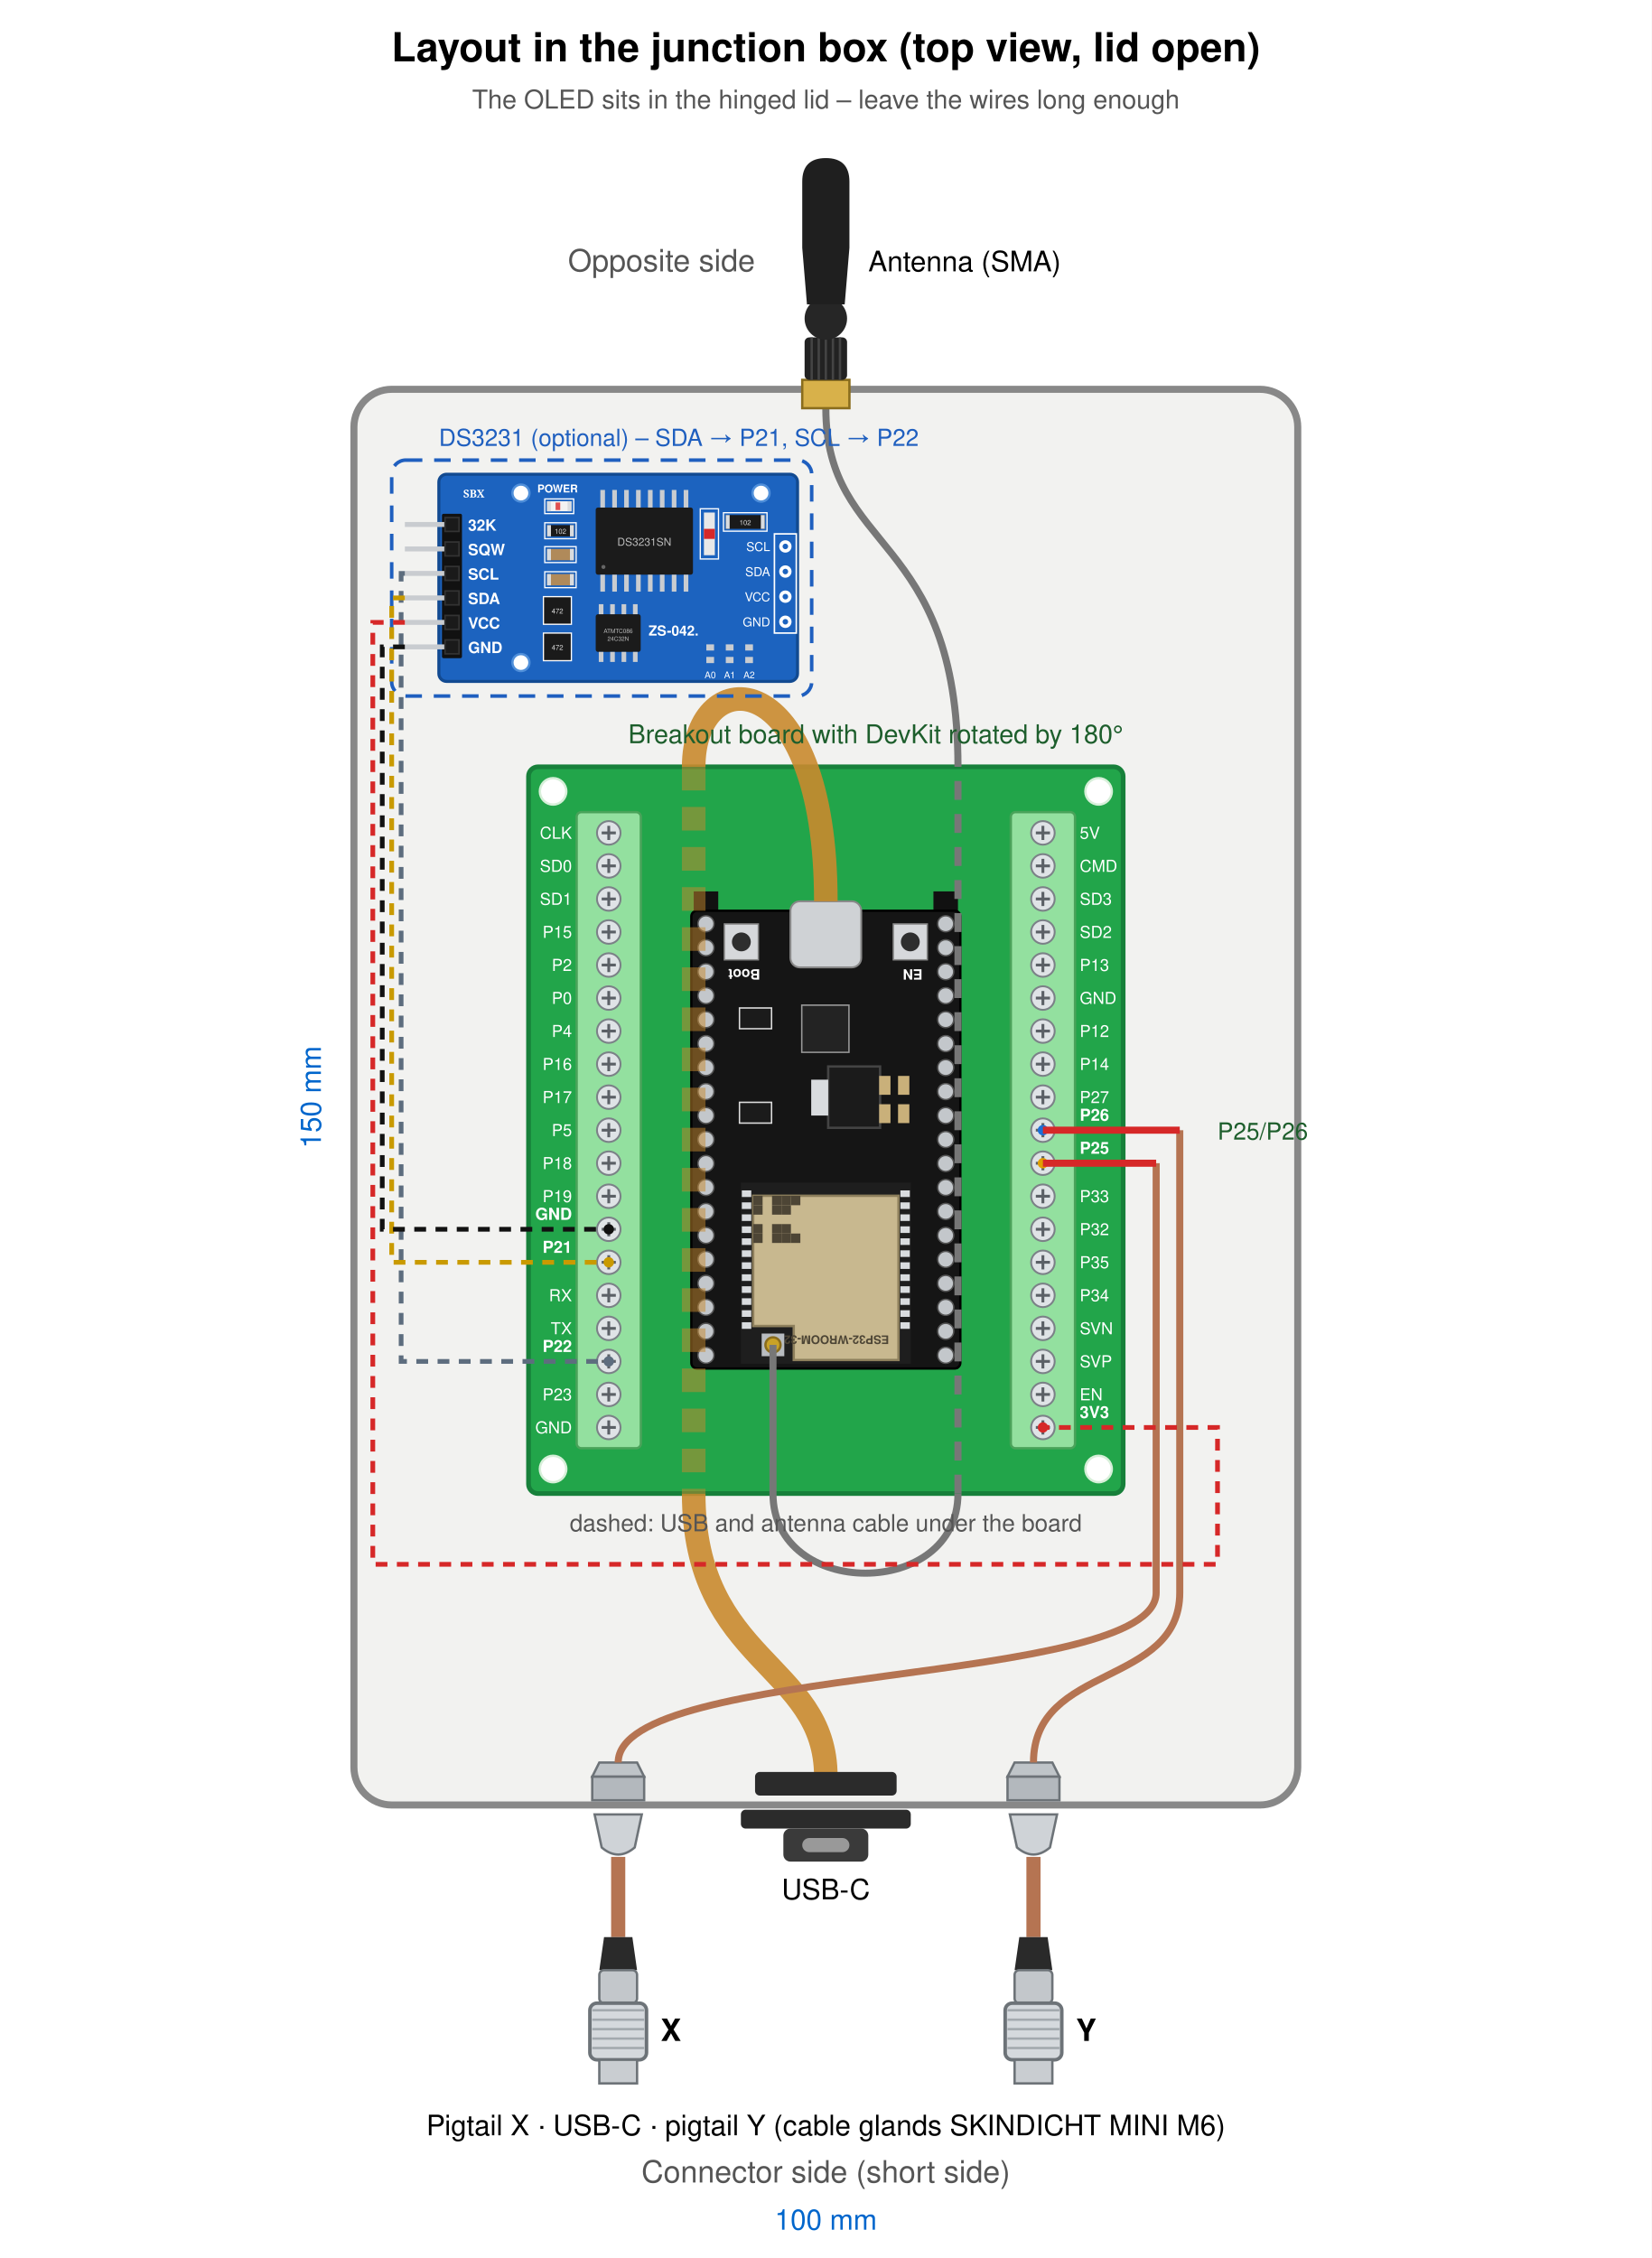
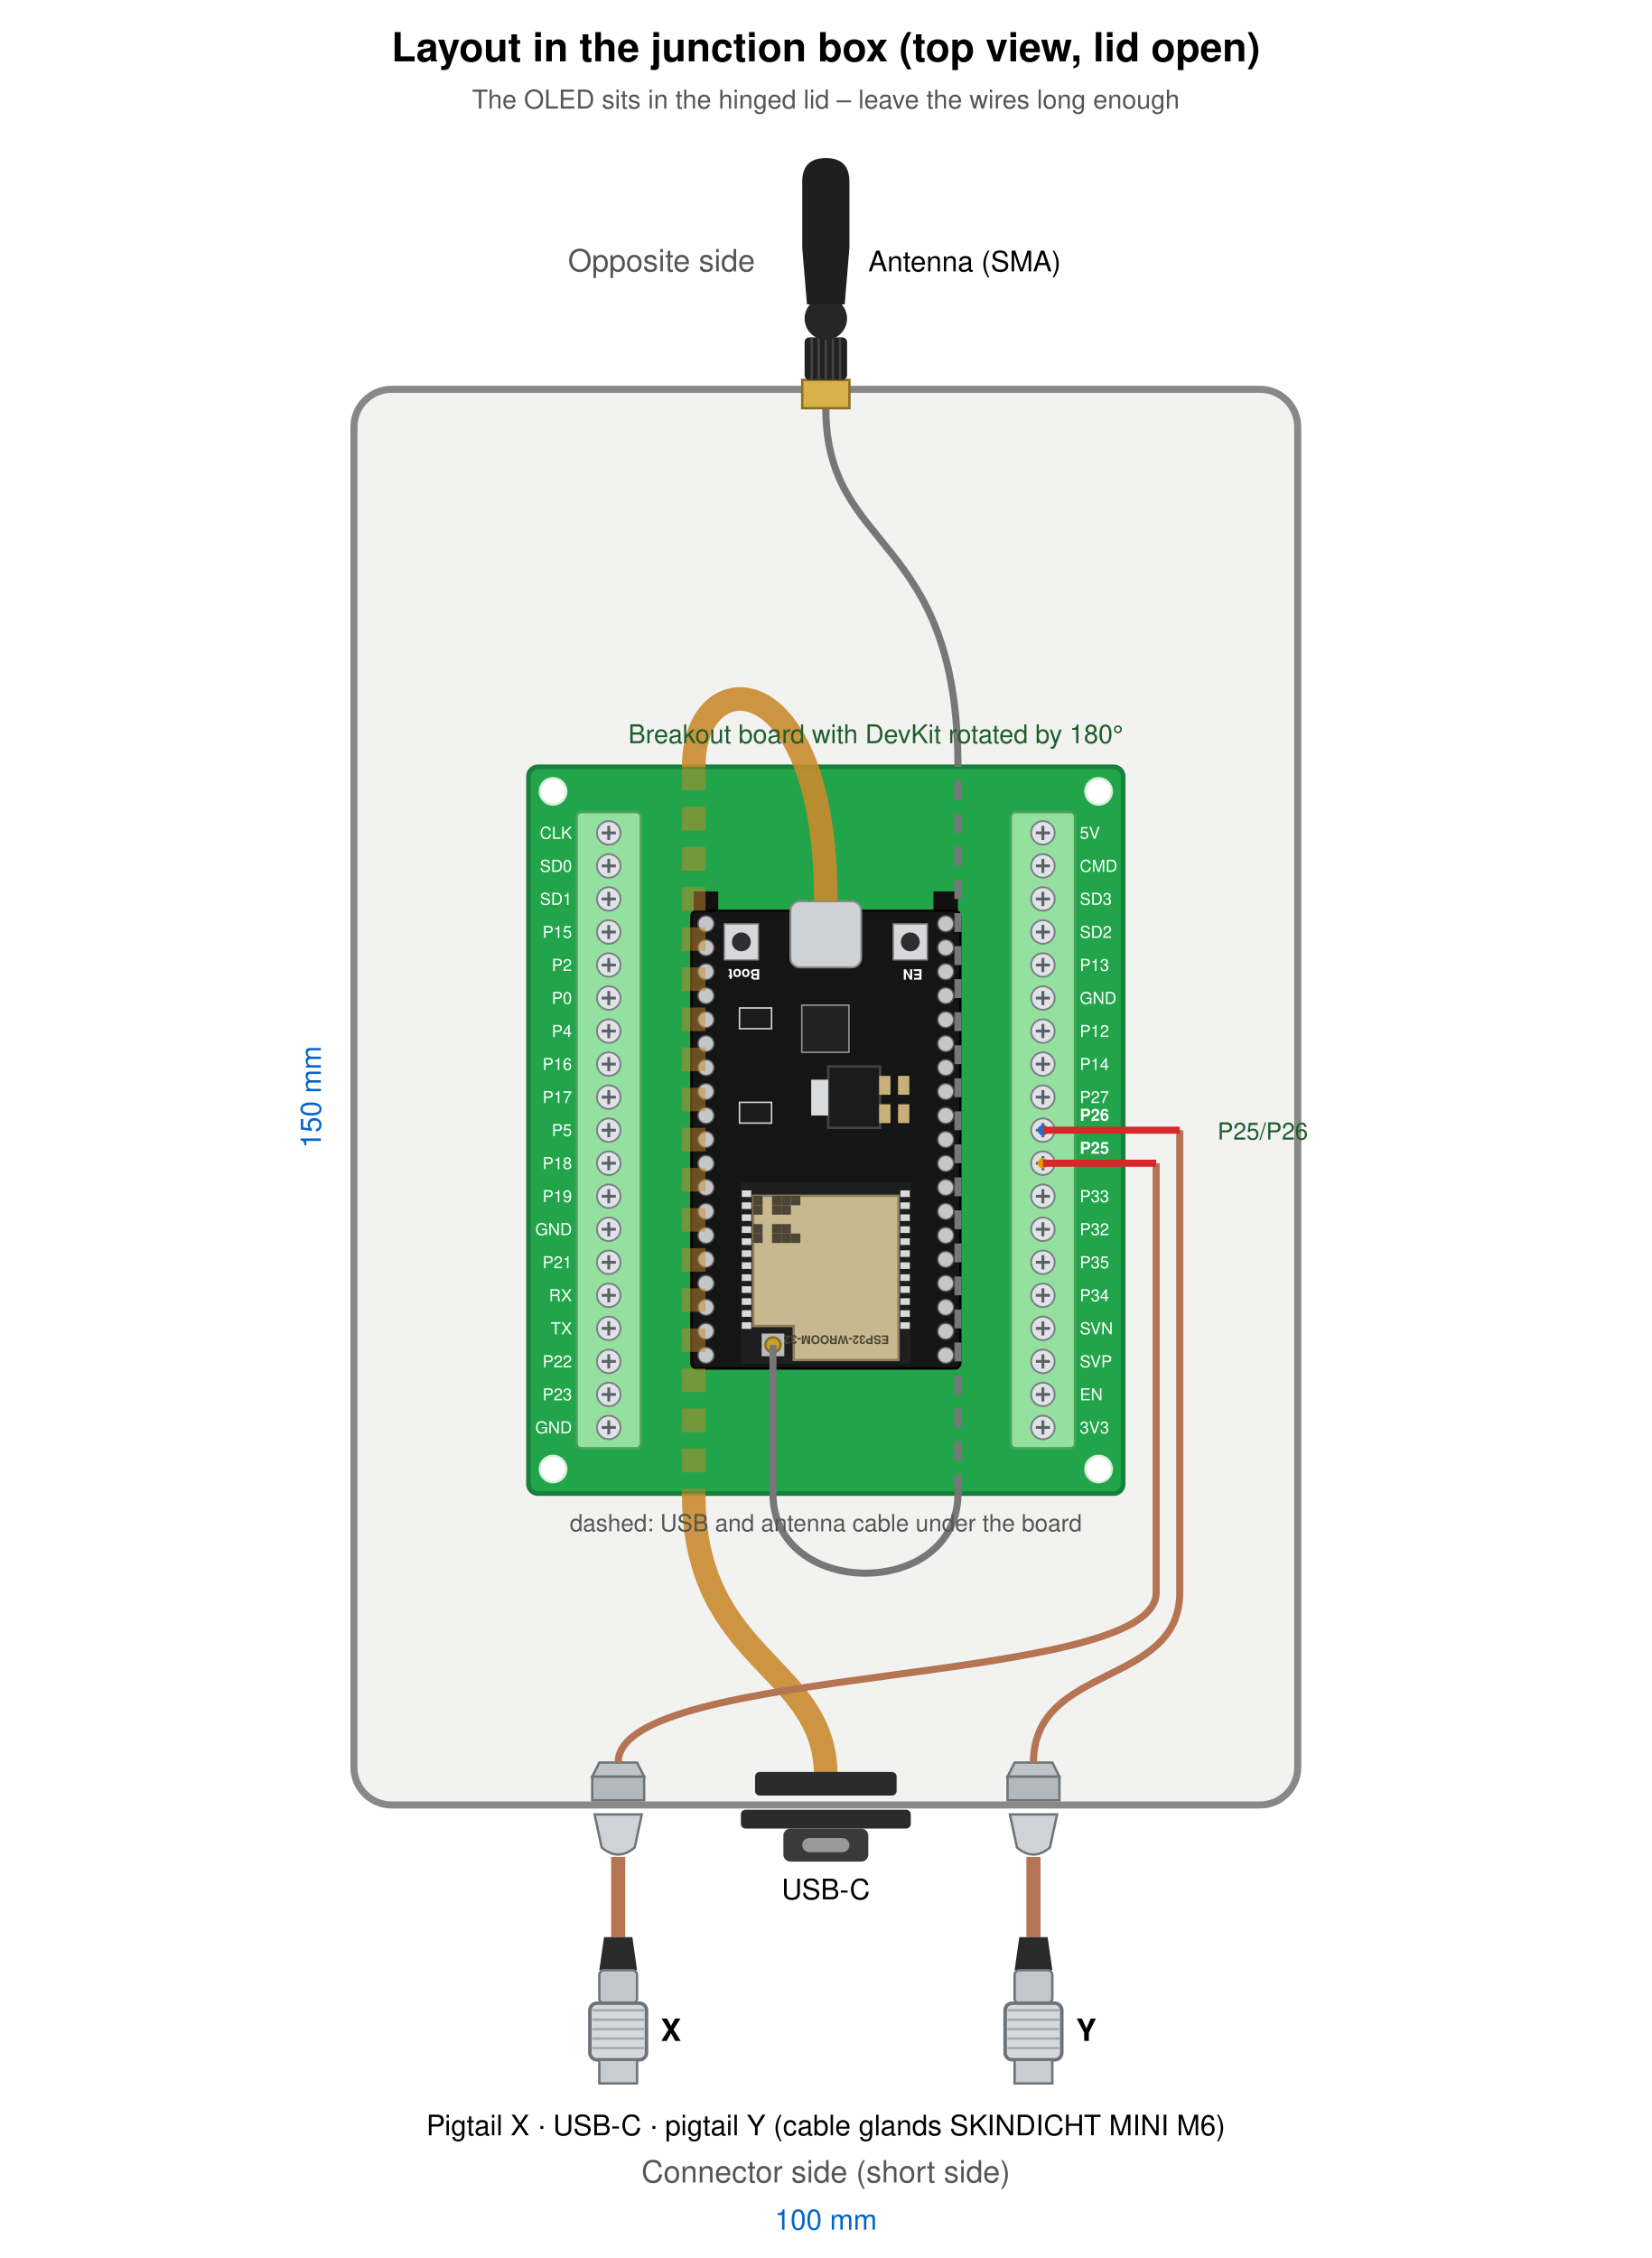
<svg xmlns="http://www.w3.org/2000/svg" viewBox="0 0 700 957" font-family="Helvetica,Arial,sans-serif">
  <rect x="0" y="0" width="700" height="957" fill="#fff" />
  <text x="350.0" y="26" text-anchor="middle" font-size="17" font-weight="bold">Layout in the junction box (top view, lid open)</text>
  <rect x="150" y="165" width="400" height="600" rx="16" fill="#f2f2f0" stroke="#888" stroke-width="3" />
  <g transform="rotate(180 350.0 479.0)">
    <rect x="224.0" y="325" width="252" height="308" rx="4" fill="#22a54a" stroke="#17803a" stroke-width="2" />
    <circle cx="234.4" cy="335.4" r="5.6" fill="#fff" stroke="#d7efd9" />
    <circle cx="465.6" cy="335.4" r="5.6" fill="#fff" stroke="#d7efd9" />
    <circle cx="234.4" cy="622.6" r="5.6" fill="#fff" stroke="#d7efd9" />
    <circle cx="465.6" cy="622.6" r="5.6" fill="#fff" stroke="#d7efd9" />
    <rect x="244.4" y="344.2" width="27.2" height="269.6" rx="2" fill="#93e09f" stroke="#4aa35a" />
    <circle cx="258.0" cy="353.0" r="5.0" fill="#dfe3e6" stroke="#7b8187" stroke-width=".8" />
    <path d="M255.0,353.0 h6 M258.0,350.0 v6" stroke="#5b6066" stroke-width="1.2" />
-     <circle cx="258.0" cy="353.0" r="2.2" fill="#d62828" />
    <circle cx="258.0" cy="367.0" r="5.0" fill="#dfe3e6" stroke="#7b8187" stroke-width=".8" />
    <path d="M255.0,367.0 h6 M258.0,364.0 v6" stroke="#5b6066" stroke-width="1.2" />
    <circle cx="258.0" cy="381.0" r="5.0" fill="#dfe3e6" stroke="#7b8187" stroke-width=".8" />
    <path d="M255.0,381.0 h6 M258.0,378.0 v6" stroke="#5b6066" stroke-width="1.2" />
    <circle cx="258.0" cy="395.0" r="5.0" fill="#dfe3e6" stroke="#7b8187" stroke-width=".8" />
    <path d="M255.0,395.0 h6 M258.0,392.0 v6" stroke="#5b6066" stroke-width="1.2" />
    <circle cx="258.0" cy="409.0" r="5.0" fill="#dfe3e6" stroke="#7b8187" stroke-width=".8" />
    <path d="M255.0,409.0 h6 M258.0,406.0 v6" stroke="#5b6066" stroke-width="1.2" />
    <circle cx="258.0" cy="423.0" r="5.0" fill="#dfe3e6" stroke="#7b8187" stroke-width=".8" />
    <path d="M255.0,423.0 h6 M258.0,420.0 v6" stroke="#5b6066" stroke-width="1.2" />
    <circle cx="258.0" cy="437.0" r="5.0" fill="#dfe3e6" stroke="#7b8187" stroke-width=".8" />
    <path d="M255.0,437.0 h6 M258.0,434.0 v6" stroke="#5b6066" stroke-width="1.2" />
    <circle cx="258.0" cy="451.0" r="5.0" fill="#dfe3e6" stroke="#7b8187" stroke-width=".8" />
    <path d="M255.0,451.0 h6 M258.0,448.0 v6" stroke="#5b6066" stroke-width="1.2" />
    <circle cx="258.0" cy="465.0" r="5.0" fill="#dfe3e6" stroke="#7b8187" stroke-width=".8" />
    <path d="M255.0,465.0 h6 M258.0,462.0 v6" stroke="#5b6066" stroke-width="1.2" />
    <circle cx="258.0" cy="465.0" r="2.2" fill="#e09f00" />
    <circle cx="258.0" cy="479.0" r="5.0" fill="#dfe3e6" stroke="#7b8187" stroke-width=".8" />
    <path d="M255.0,479.0 h6 M258.0,476.0 v6" stroke="#5b6066" stroke-width="1.2" />
    <circle cx="258.0" cy="479.0" r="2.2" fill="#1d6fd6" />
    <circle cx="258.0" cy="493.0" r="5.0" fill="#dfe3e6" stroke="#7b8187" stroke-width=".8" />
    <path d="M255.0,493.0 h6 M258.0,490.0 v6" stroke="#5b6066" stroke-width="1.2" />
    <circle cx="258.0" cy="507.0" r="5.0" fill="#dfe3e6" stroke="#7b8187" stroke-width=".8" />
    <path d="M255.0,507.0 h6 M258.0,504.0 v6" stroke="#5b6066" stroke-width="1.2" />
    <circle cx="258.0" cy="521.0" r="5.0" fill="#dfe3e6" stroke="#7b8187" stroke-width=".8" />
    <path d="M255.0,521.0 h6 M258.0,518.0 v6" stroke="#5b6066" stroke-width="1.2" />
    <circle cx="258.0" cy="535.0" r="5.0" fill="#dfe3e6" stroke="#7b8187" stroke-width=".8" />
    <path d="M255.0,535.0 h6 M258.0,532.0 v6" stroke="#5b6066" stroke-width="1.2" />
    <circle cx="258.0" cy="549.0" r="5.0" fill="#dfe3e6" stroke="#7b8187" stroke-width=".8" />
    <path d="M255.0,549.0 h6 M258.0,546.0 v6" stroke="#5b6066" stroke-width="1.2" />
    <circle cx="258.0" cy="563.0" r="5.0" fill="#dfe3e6" stroke="#7b8187" stroke-width=".8" />
    <path d="M255.0,563.0 h6 M258.0,560.0 v6" stroke="#5b6066" stroke-width="1.2" />
    <circle cx="258.0" cy="577.0" r="5.0" fill="#dfe3e6" stroke="#7b8187" stroke-width=".8" />
    <path d="M255.0,577.0 h6 M258.0,574.0 v6" stroke="#5b6066" stroke-width="1.2" />
    <circle cx="258.0" cy="591.0" r="5.0" fill="#dfe3e6" stroke="#7b8187" stroke-width=".8" />
    <path d="M255.0,591.0 h6 M258.0,588.0 v6" stroke="#5b6066" stroke-width="1.2" />
    <circle cx="258.0" cy="605.0" r="5.0" fill="#dfe3e6" stroke="#7b8187" stroke-width=".8" />
    <path d="M255.0,605.0 h6 M258.0,602.0 v6" stroke="#5b6066" stroke-width="1.2" />
    <rect x="428.4" y="344.2" width="27.2" height="269.6" rx="2" fill="#93e09f" stroke="#4aa35a" />
    <circle cx="442.0" cy="353.0" r="5.0" fill="#dfe3e6" stroke="#7b8187" stroke-width=".8" />
    <path d="M439.0,353.0 h6 M442.0,350.0 v6" stroke="#5b6066" stroke-width="1.2" />
    <circle cx="442.0" cy="367.0" r="5.0" fill="#dfe3e6" stroke="#7b8187" stroke-width=".8" />
    <path d="M439.0,367.0 h6 M442.0,364.0 v6" stroke="#5b6066" stroke-width="1.2" />
    <circle cx="442.0" cy="381.0" r="5.0" fill="#dfe3e6" stroke="#7b8187" stroke-width=".8" />
    <path d="M439.0,381.0 h6 M442.0,378.0 v6" stroke="#5b6066" stroke-width="1.2" />
-     <circle cx="442.0" cy="381.0" r="2.2" fill="#5d6d7e" />
    <circle cx="442.0" cy="395.0" r="5.0" fill="#dfe3e6" stroke="#7b8187" stroke-width=".8" />
    <path d="M439.0,395.0 h6 M442.0,392.0 v6" stroke="#5b6066" stroke-width="1.2" />
    <circle cx="442.0" cy="409.0" r="5.0" fill="#dfe3e6" stroke="#7b8187" stroke-width=".8" />
    <path d="M439.0,409.0 h6 M442.0,406.0 v6" stroke="#5b6066" stroke-width="1.2" />
    <circle cx="442.0" cy="423.0" r="5.0" fill="#dfe3e6" stroke="#7b8187" stroke-width=".8" />
    <path d="M439.0,423.0 h6 M442.0,420.0 v6" stroke="#5b6066" stroke-width="1.2" />
-     <circle cx="442.0" cy="423.0" r="2.2" fill="#c99a00" />
    <circle cx="442.0" cy="437.0" r="5.0" fill="#dfe3e6" stroke="#7b8187" stroke-width=".8" />
    <path d="M439.0,437.0 h6 M442.0,434.0 v6" stroke="#5b6066" stroke-width="1.2" />
-     <circle cx="442.0" cy="437.0" r="2.2" fill="#111" />
    <circle cx="442.0" cy="451.0" r="5.0" fill="#dfe3e6" stroke="#7b8187" stroke-width=".8" />
    <path d="M439.0,451.0 h6 M442.0,448.0 v6" stroke="#5b6066" stroke-width="1.2" />
    <circle cx="442.0" cy="465.0" r="5.0" fill="#dfe3e6" stroke="#7b8187" stroke-width=".8" />
    <path d="M439.0,465.0 h6 M442.0,462.0 v6" stroke="#5b6066" stroke-width="1.2" />
    <circle cx="442.0" cy="479.0" r="5.0" fill="#dfe3e6" stroke="#7b8187" stroke-width=".8" />
    <path d="M439.0,479.0 h6 M442.0,476.0 v6" stroke="#5b6066" stroke-width="1.2" />
    <circle cx="442.0" cy="493.0" r="5.0" fill="#dfe3e6" stroke="#7b8187" stroke-width=".8" />
    <path d="M439.0,493.0 h6 M442.0,490.0 v6" stroke="#5b6066" stroke-width="1.2" />
    <circle cx="442.0" cy="507.0" r="5.0" fill="#dfe3e6" stroke="#7b8187" stroke-width=".8" />
    <path d="M439.0,507.0 h6 M442.0,504.0 v6" stroke="#5b6066" stroke-width="1.2" />
    <circle cx="442.0" cy="521.0" r="5.0" fill="#dfe3e6" stroke="#7b8187" stroke-width=".8" />
    <path d="M439.0,521.0 h6 M442.0,518.0 v6" stroke="#5b6066" stroke-width="1.2" />
    <circle cx="442.0" cy="535.0" r="5.0" fill="#dfe3e6" stroke="#7b8187" stroke-width=".8" />
    <path d="M439.0,535.0 h6 M442.0,532.0 v6" stroke="#5b6066" stroke-width="1.2" />
    <circle cx="442.0" cy="549.0" r="5.0" fill="#dfe3e6" stroke="#7b8187" stroke-width=".8" />
    <path d="M439.0,549.0 h6 M442.0,546.0 v6" stroke="#5b6066" stroke-width="1.2" />
    <circle cx="442.0" cy="563.0" r="5.0" fill="#dfe3e6" stroke="#7b8187" stroke-width=".8" />
    <path d="M439.0,563.0 h6 M442.0,560.0 v6" stroke="#5b6066" stroke-width="1.2" />
    <circle cx="442.0" cy="577.0" r="5.0" fill="#dfe3e6" stroke="#7b8187" stroke-width=".8" />
    <path d="M439.0,577.0 h6 M442.0,574.0 v6" stroke="#5b6066" stroke-width="1.2" />
    <circle cx="442.0" cy="591.0" r="5.0" fill="#dfe3e6" stroke="#7b8187" stroke-width=".8" />
    <path d="M439.0,591.0 h6 M442.0,588.0 v6" stroke="#5b6066" stroke-width="1.2" />
    <circle cx="442.0" cy="605.0" r="5.0" fill="#dfe3e6" stroke="#7b8187" stroke-width=".8" />
    <path d="M439.0,605.0 h6 M442.0,602.0 v6" stroke="#5b6066" stroke-width="1.2" />
    <rect x="294.0" y="377.8" width="10.4" height="202.4" fill="#111" />
    <rect x="395.6" y="377.8" width="10.4" height="202.4" fill="#111" />
    <rect x="293.0" y="378.0" width="114.0" height="194.0" rx="2.4" fill="#151515" stroke="#000" />
    <circle cx="299.2" cy="383.6" r="3.4" fill="#c3c7cb" stroke="#555" stroke-width=".6" />
    <circle cx="400.8" cy="383.6" r="3.4" fill="#c3c7cb" stroke="#555" stroke-width=".6" />
    <circle cx="299.2" cy="393.76" r="3.4" fill="#c3c7cb" stroke="#555" stroke-width=".6" />
    <circle cx="400.8" cy="393.76" r="3.4" fill="#c3c7cb" stroke="#555" stroke-width=".6" />
    <circle cx="299.2" cy="403.92" r="3.4" fill="#c3c7cb" stroke="#555" stroke-width=".6" />
    <circle cx="400.8" cy="403.92" r="3.4" fill="#c3c7cb" stroke="#555" stroke-width=".6" />
    <circle cx="299.2" cy="414.08" r="3.4" fill="#c3c7cb" stroke="#555" stroke-width=".6" />
    <circle cx="400.8" cy="414.08" r="3.4" fill="#c3c7cb" stroke="#555" stroke-width=".6" />
    <circle cx="299.2" cy="424.24" r="3.4" fill="#c3c7cb" stroke="#555" stroke-width=".6" />
    <circle cx="400.8" cy="424.24" r="3.4" fill="#c3c7cb" stroke="#555" stroke-width=".6" />
    <circle cx="299.2" cy="434.4" r="3.4" fill="#c3c7cb" stroke="#555" stroke-width=".6" />
    <circle cx="400.8" cy="434.4" r="3.4" fill="#c3c7cb" stroke="#555" stroke-width=".6" />
    <circle cx="299.2" cy="444.56" r="3.4" fill="#c3c7cb" stroke="#555" stroke-width=".6" />
    <circle cx="400.8" cy="444.56" r="3.4" fill="#c3c7cb" stroke="#555" stroke-width=".6" />
    <circle cx="299.2" cy="454.72" r="3.4" fill="#c3c7cb" stroke="#555" stroke-width=".6" />
    <circle cx="400.8" cy="454.72" r="3.4" fill="#c3c7cb" stroke="#555" stroke-width=".6" />
    <circle cx="299.2" cy="464.88" r="3.4" fill="#c3c7cb" stroke="#555" stroke-width=".6" />
    <circle cx="400.8" cy="464.88" r="3.4" fill="#c3c7cb" stroke="#555" stroke-width=".6" />
    <circle cx="299.2" cy="475.04" r="3.4" fill="#c3c7cb" stroke="#555" stroke-width=".6" />
    <circle cx="400.8" cy="475.04" r="3.4" fill="#c3c7cb" stroke="#555" stroke-width=".6" />
    <circle cx="299.2" cy="485.2" r="3.4" fill="#c3c7cb" stroke="#555" stroke-width=".6" />
    <circle cx="400.8" cy="485.2" r="3.4" fill="#c3c7cb" stroke="#555" stroke-width=".6" />
    <circle cx="299.2" cy="495.36" r="3.4" fill="#c3c7cb" stroke="#555" stroke-width=".6" />
    <circle cx="400.8" cy="495.36" r="3.4" fill="#c3c7cb" stroke="#555" stroke-width=".6" />
    <circle cx="299.2" cy="505.52" r="3.4" fill="#c3c7cb" stroke="#555" stroke-width=".6" />
    <circle cx="400.8" cy="505.52" r="3.4" fill="#c3c7cb" stroke="#555" stroke-width=".6" />
    <circle cx="299.2" cy="515.68" r="3.4" fill="#c3c7cb" stroke="#555" stroke-width=".6" />
    <circle cx="400.8" cy="515.68" r="3.4" fill="#c3c7cb" stroke="#555" stroke-width=".6" />
    <circle cx="299.2" cy="525.84" r="3.4" fill="#c3c7cb" stroke="#555" stroke-width=".6" />
    <circle cx="400.8" cy="525.84" r="3.4" fill="#c3c7cb" stroke="#555" stroke-width=".6" />
    <circle cx="299.2" cy="536.0" r="3.4" fill="#c3c7cb" stroke="#555" stroke-width=".6" />
    <circle cx="400.8" cy="536.0" r="3.4" fill="#c3c7cb" stroke="#555" stroke-width=".6" />
    <circle cx="299.2" cy="546.16" r="3.4" fill="#c3c7cb" stroke="#555" stroke-width=".6" />
    <circle cx="400.8" cy="546.16" r="3.4" fill="#c3c7cb" stroke="#555" stroke-width=".6" />
    <circle cx="299.2" cy="556.32" r="3.4" fill="#c3c7cb" stroke="#555" stroke-width=".6" />
    <circle cx="400.8" cy="556.32" r="3.4" fill="#c3c7cb" stroke="#555" stroke-width=".6" />
    <circle cx="299.2" cy="566.48" r="3.4" fill="#c3c7cb" stroke="#555" stroke-width=".6" />
    <circle cx="400.8" cy="566.48" r="3.4" fill="#c3c7cb" stroke="#555" stroke-width=".6" />
    <rect x="314.0" y="380.0" width="72.0" height="76.8" fill="#1e1e1e" />
    <rect x="314.4" y="394.8" width="4" height="2.8" fill="#d9dcdf" />
    <rect x="381.6" y="394.8" width="4" height="2.8" fill="#d9dcdf" />
    <rect x="314.4" y="399.88" width="4" height="2.8" fill="#d9dcdf" />
    <rect x="381.6" y="399.88" width="4" height="2.8" fill="#d9dcdf" />
    <rect x="314.4" y="404.96" width="4" height="2.8" fill="#d9dcdf" />
    <rect x="381.6" y="404.96" width="4" height="2.8" fill="#d9dcdf" />
    <rect x="314.4" y="410.04" width="4" height="2.8" fill="#d9dcdf" />
    <rect x="381.6" y="410.04" width="4" height="2.8" fill="#d9dcdf" />
    <rect x="314.4" y="415.12" width="4" height="2.8" fill="#d9dcdf" />
    <rect x="381.6" y="415.12" width="4" height="2.8" fill="#d9dcdf" />
    <rect x="314.4" y="420.2" width="4" height="2.8" fill="#d9dcdf" />
    <rect x="381.6" y="420.2" width="4" height="2.8" fill="#d9dcdf" />
    <rect x="314.4" y="425.28" width="4" height="2.8" fill="#d9dcdf" />
    <rect x="381.6" y="425.28" width="4" height="2.8" fill="#d9dcdf" />
    <rect x="314.4" y="430.36" width="4" height="2.8" fill="#d9dcdf" />
    <rect x="381.6" y="430.36" width="4" height="2.8" fill="#d9dcdf" />
    <rect x="314.4" y="435.44" width="4" height="2.8" fill="#d9dcdf" />
    <rect x="381.6" y="435.44" width="4" height="2.8" fill="#d9dcdf" />
    <rect x="314.4" y="440.52" width="4" height="2.8" fill="#d9dcdf" />
    <rect x="381.6" y="440.52" width="4" height="2.8" fill="#d9dcdf" />
    <rect x="314.4" y="445.6" width="4" height="2.8" fill="#d9dcdf" />
    <rect x="381.6" y="445.6" width="4" height="2.8" fill="#d9dcdf" />
    <rect x="314.4" y="450.68" width="4" height="2.8" fill="#d9dcdf" />
    <rect x="381.6" y="450.68" width="4" height="2.8" fill="#d9dcdf" />
    <path d="M319.2,381.6 L363.6,381.6 L363.6,396.0 L380.8,396.0 L380.8,451.2 L319.2,451.2 Z" fill="#c8b88f" stroke="#8d7f5c" />
    <text x="323.2" y="392.0" font-size="5.0" fill="#4d4535" font-weight="bold">ESP32-WROOM-32U</text>
    <rect x="360.8" y="431.2" width="4" height="4" fill="#4d4535" />
    <rect x="360.8" y="447.2" width="4" height="4" fill="#4d4535" />
    <rect x="364.8" y="431.2" width="4" height="4" fill="#4d4535" />
    <rect x="364.8" y="435.2" width="4" height="4" fill="#4d4535" />
    <rect x="364.8" y="443.2" width="4" height="4" fill="#4d4535" />
    <rect x="364.8" y="447.2" width="4" height="4" fill="#4d4535" />
    <rect x="368.8" y="431.2" width="4" height="4" fill="#4d4535" />
    <rect x="368.8" y="435.2" width="4" height="4" fill="#4d4535" />
    <rect x="368.8" y="443.2" width="4" height="4" fill="#4d4535" />
    <rect x="368.8" y="447.2" width="4" height="4" fill="#4d4535" />
    <rect x="376.8" y="431.2" width="4" height="4" fill="#4d4535" />
    <rect x="376.8" y="435.2" width="4" height="4" fill="#4d4535" />
    <rect x="376.8" y="443.2" width="4" height="4" fill="#4d4535" />
    <rect x="376.8" y="447.2" width="4" height="4" fill="#4d4535" />
    <rect x="367.6" y="383.2" width="9.6" height="9.6" fill="#b8bcc0" />
    <circle cx="372.4" cy="388.0" r="3.2" fill="#c9a227" stroke="#8a6d1d" />
    <rect x="327.0" y="480.0" width="22.0" height="26.0" fill="#1b1b1b" stroke="#444" />
    <rect x="349.0" y="485.2" width="7.2" height="15.2" fill="#d9dcdf" />
    <rect x="340.2" y="512.0" width="20" height="20" fill="#232323" stroke="#999" stroke-width=".6" />
    <rect x="373.0" y="482.0" width="13.6" height="8.8" fill="#1b1b1b" stroke="#ddd" stroke-width=".6" />
    <rect x="373.0" y="522.0" width="13.6" height="8.8" fill="#1b1b1b" stroke="#ddd" stroke-width=".6" />
    <rect x="314.6" y="482.0" width="4.8" height="8" fill="#c9b07a" />
    <rect x="322.6" y="482.0" width="4.8" height="8" fill="#c9b07a" />
    <rect x="314.6" y="494.0" width="4.8" height="8" fill="#c9b07a" />
    <rect x="322.6" y="494.0" width="4.8" height="8" fill="#c9b07a" />
    <rect x="307.0" y="551.2" width="14.4" height="15.2" fill="#d6d8db" stroke="#888" stroke-width=".6" />
    <circle cx="314.2" cy="558.8" r="4" fill="#2e2e2e" />
    <rect x="378.6" y="551.2" width="14.4" height="15.2" fill="#d6d8db" stroke="#888" stroke-width=".6" />
    <circle cx="385.8" cy="558.8" r="4" fill="#2e2e2e" />
    <text x="309.0" y="547.2" font-size="6.0" fill="#fff" font-weight="bold">EN</text>
    <text x="391.4" y="547.2" text-anchor="end" font-size="6.0" fill="#fff" font-weight="bold">Boot</text>
    <rect x="335.0" y="548.0" width="30.0" height="28" rx="4" fill="#cfd2d5" stroke="#888" stroke-width=".8" />
  </g>
-   <text x="457.6" y="601.0" text-anchor="start" font-size="7" fill="#fff" font-weight="bold">3V3</text>
+   <text x="457.6" y="607.5" text-anchor="start" font-size="7" fill="#fff">3V3</text>
  <text x="457.6" y="593.5" text-anchor="start" font-size="7" fill="#fff">EN</text>
  <text x="457.6" y="579.5" text-anchor="start" font-size="7" fill="#fff">SVP</text>
  <text x="457.6" y="565.5" text-anchor="start" font-size="7" fill="#fff">SVN</text>
  <text x="457.6" y="551.5" text-anchor="start" font-size="7" fill="#fff">P34</text>
  <text x="457.6" y="537.5" text-anchor="start" font-size="7" fill="#fff">P35</text>
  <text x="457.6" y="523.5" text-anchor="start" font-size="7" fill="#fff">P32</text>
  <text x="457.6" y="509.5" text-anchor="start" font-size="7" fill="#fff">P33</text>
  <text x="457.6" y="489.0" text-anchor="start" font-size="7" fill="#fff" font-weight="bold">P25</text>
  <text x="457.6" y="475.0" text-anchor="start" font-size="7" fill="#fff" font-weight="bold">P26</text>
  <text x="457.6" y="467.5" text-anchor="start" font-size="7" fill="#fff">P27</text>
  <text x="457.6" y="453.5" text-anchor="start" font-size="7" fill="#fff">P14</text>
  <text x="457.6" y="439.5" text-anchor="start" font-size="7" fill="#fff">P12</text>
  <text x="457.6" y="425.5" text-anchor="start" font-size="7" fill="#fff">GND</text>
  <text x="457.6" y="411.5" text-anchor="start" font-size="7" fill="#fff">P13</text>
  <text x="457.6" y="397.5" text-anchor="start" font-size="7" fill="#fff">SD2</text>
  <text x="457.6" y="383.5" text-anchor="start" font-size="7" fill="#fff">SD3</text>
  <text x="457.6" y="369.5" text-anchor="start" font-size="7" fill="#fff">CMD</text>
  <text x="457.6" y="355.5" text-anchor="start" font-size="7" fill="#fff">5V</text>
  <text x="242.4" y="607.5" text-anchor="end" font-size="7" fill="#fff">GND</text>
  <text x="242.4" y="593.5" text-anchor="end" font-size="7" fill="#fff">P23</text>
-   <text x="242.4" y="573.0" text-anchor="end" font-size="7" fill="#fff" font-weight="bold">P22</text>
+   <text x="242.4" y="579.5" text-anchor="end" font-size="7" fill="#fff">P22</text>
  <text x="242.4" y="565.5" text-anchor="end" font-size="7" fill="#fff">TX</text>
  <text x="242.4" y="551.5" text-anchor="end" font-size="7" fill="#fff">RX</text>
-   <text x="242.4" y="531.0" text-anchor="end" font-size="7" fill="#fff" font-weight="bold">P21</text>
-   <text x="242.4" y="517.0" text-anchor="end" font-size="7" fill="#fff" font-weight="bold">GND</text>
+   <text x="242.4" y="537.5" text-anchor="end" font-size="7" fill="#fff">P21</text>
+   <text x="242.4" y="523.5" text-anchor="end" font-size="7" fill="#fff">GND</text>
  <text x="242.4" y="509.5" text-anchor="end" font-size="7" fill="#fff">P19</text>
  <text x="242.4" y="495.5" text-anchor="end" font-size="7" fill="#fff">P18</text>
  <text x="242.4" y="481.5" text-anchor="end" font-size="7" fill="#fff">P5</text>
  <text x="242.4" y="467.5" text-anchor="end" font-size="7" fill="#fff">P17</text>
  <text x="242.4" y="453.5" text-anchor="end" font-size="7" fill="#fff">P16</text>
  <text x="242.4" y="439.5" text-anchor="end" font-size="7" fill="#fff">P4</text>
  <text x="242.4" y="425.5" text-anchor="end" font-size="7" fill="#fff">P0</text>
  <text x="242.4" y="411.5" text-anchor="end" font-size="7" fill="#fff">P2</text>
  <text x="242.4" y="397.5" text-anchor="end" font-size="7" fill="#fff">P15</text>
  <text x="242.4" y="383.5" text-anchor="end" font-size="7" fill="#fff">SD1</text>
  <text x="242.4" y="369.5" text-anchor="end" font-size="7" fill="#fff">SD0</text>
  <text x="242.4" y="355.5" text-anchor="end" font-size="7" fill="#fff">CLK</text>
  <path d="M350.0,382.0 C350.0,280 294.0,280 294.0,325" fill="none" stroke="#c98a2e" stroke-width="10" stroke-opacity=".9" />
  <line x1="294.0" y1="325" x2="294.0" y2="633" stroke="#c98a2e" stroke-width="10" stroke-dasharray="10 7" stroke-opacity=".5" />
  <path d="M294.0,633 C294.0,705 350,705 350,753" fill="none" stroke="#c98a2e" stroke-width="10" stroke-opacity=".9" />
  <path d="M327.6,570.0 L327.6,633 C327.6,678 406.0,678 406.0,633" fill="none" stroke="#777" stroke-width="3" />
  <line x1="406.0" y1="633" x2="406.0" y2="325" stroke="#777" stroke-width="3" stroke-dasharray="8 6" />
  <path d="M406.0,325 C406.0,225 350,235 350,173" fill="none" stroke="#777" stroke-width="3" />
  <text x="476.0" y="315" text-anchor="end" font-size="11" fill="#1d5e2c">Breakout board with DevKit rotated by 180°</text>
  <text x="350.0" y="649" text-anchor="middle" font-size="10" fill="#555">dashed: USB and antenna cable under the board</text>
  <path d="M340,161 h20 v12 h-20 Z" fill="#d8b14a" stroke="#8a6d1d" />
  <rect x="341" y="143" width="18" height="18" rx="2" fill="#222" />
  <line x1="344" y1="143" x2="344" y2="161" stroke="#444" />
  <line x1="347" y1="143" x2="347" y2="161" stroke="#444" />
  <line x1="350" y1="143" x2="350" y2="161" stroke="#444" />
  <line x1="353" y1="143" x2="353" y2="161" stroke="#444" />
  <line x1="356" y1="143" x2="356" y2="161" stroke="#444" />
  <circle cx="350" cy="135" r="9" fill="#262626" />
  <path d="M342,129 L340,105 L340,77 Q340,67 350,67 Q360,67 360,77 L360,105 L358,129 Z" fill="#1f1f1f" />
  <text x="368" y="115" font-size="12">Antenna (SMA)</text>
  <text x="320.0" y="115" text-anchor="end" font-size="13" fill="#555">Opposite side</text>
  <rect x="320" y="751" width="60" height="10" rx="2" fill="#2b2b2b" />
  <rect x="314" y="767" width="72" height="8" rx="2" fill="#2b2b2b" />
  <rect x="332" y="775" width="36" height="14" rx="3" fill="#3a3a3a" />
  <rect x="340" y="779" width="20" height="6" rx="3" fill="#999" />
  <text x="350" y="805" text-anchor="middle" font-size="12">USB-C</text>
  <path d="M252,769 L255,783 Q262,789 269,783 L272,769 Z" fill="#cfd3d7" stroke="#6d7378" />
  <path d="M251,753 h22 l-3,-6 h-16 Z" fill="#bfc4c8" stroke="#6d7378" />
  <rect x="251" y="753" width="22" height="10" fill="#b3b8bd" stroke="#6d7378" />
  <line x1="262" y1="787" x2="262" y2="821" stroke="#b57452" stroke-width="6" />
  <path d="M256,821 L254,835 L270,835 L268,821 Z" fill="#2a2a2a" />
  <rect x="254" y="835" width="16" height="14" rx="2" fill="#c3c7cb" stroke="#6d7378" />
  <rect x="250" y="849" width="24" height="24" rx="3" fill="#d5d9dd" stroke="#6d7378" stroke-width="1.5" />
  <line x1="251" y1="852" x2="273" y2="852" stroke="#a3a9ae" />
  <line x1="251" y1="856" x2="273" y2="856" stroke="#a3a9ae" />
  <line x1="251" y1="860" x2="273" y2="860" stroke="#a3a9ae" />
  <line x1="251" y1="864" x2="273" y2="864" stroke="#a3a9ae" />
  <line x1="251" y1="868" x2="273" y2="868" stroke="#a3a9ae" />
  <rect x="254" y="873" width="16" height="10" fill="#c9cdd1" stroke="#6d7378" />
  <text x="280" y="865" font-size="13" font-weight="bold">X</text>
  <path d="M262,747 C262,705 490.0,715 490.0,675 L490.0,493.0" fill="none" stroke="#b57452" stroke-width="3" />
  <line x1="490.0" y1="493.0" x2="442.0" y2="493.0" stroke="#d62828" stroke-width="3" />
  <path d="M428,769 L431,783 Q438,789 445,783 L448,769 Z" fill="#cfd3d7" stroke="#6d7378" />
  <path d="M427,753 h22 l-3,-6 h-16 Z" fill="#bfc4c8" stroke="#6d7378" />
  <rect x="427" y="753" width="22" height="10" fill="#b3b8bd" stroke="#6d7378" />
  <line x1="438" y1="787" x2="438" y2="821" stroke="#b57452" stroke-width="6" />
  <path d="M432,821 L430,835 L446,835 L444,821 Z" fill="#2a2a2a" />
  <rect x="430" y="835" width="16" height="14" rx="2" fill="#c3c7cb" stroke="#6d7378" />
  <rect x="426" y="849" width="24" height="24" rx="3" fill="#d5d9dd" stroke="#6d7378" stroke-width="1.5" />
  <line x1="427" y1="852" x2="449" y2="852" stroke="#a3a9ae" />
  <line x1="427" y1="856" x2="449" y2="856" stroke="#a3a9ae" />
  <line x1="427" y1="860" x2="449" y2="860" stroke="#a3a9ae" />
  <line x1="427" y1="864" x2="449" y2="864" stroke="#a3a9ae" />
  <line x1="427" y1="868" x2="449" y2="868" stroke="#a3a9ae" />
  <rect x="430" y="873" width="16" height="10" fill="#c9cdd1" stroke="#6d7378" />
  <text x="456" y="865" font-size="13" font-weight="bold">Y</text>
  <path d="M438,747 C438,705 500.0,715 500.0,675 L500.0,479.0" fill="none" stroke="#b57452" stroke-width="3" />
  <line x1="500.0" y1="479.0" x2="442.0" y2="479.0" stroke="#d62828" stroke-width="3" />
  <text x="516.0" y="483.0" font-size="10" fill="#1d5e2c">P25/P26</text>
  <text x="350.0" y="905" text-anchor="middle" font-size="12">Pigtail X · USB-C · pigtail Y (cable glands SKINDICHT MINI M6)</text>
  <text x="350.0" y="925" text-anchor="middle" font-size="13" fill="#555">Connector side (short side)</text>
  <text x="350.0" y="46" text-anchor="middle" font-size="11" fill="#555">The OLED sits in the hinged lid – leave the wires long enough</text>
-   <g transform="translate(186 201) scale(0.6551724)">
-     <rect x="0" y="0" width="232" height="134" rx="5" fill="#1c63bf" stroke="#124a91" stroke-width="2" />
-     <circle cx="53.085" cy="12.182" r="5.5" fill="#fff" stroke="#4f8fda" stroke-width="1.5" />
-     <circle cx="208.407" cy="12.182" r="5.5" fill="#fff" stroke="#4f8fda" stroke-width="1.5" />
-     <circle cx="53.085" cy="121.818" r="5.5" fill="#fff" stroke="#4f8fda" stroke-width="1.5" />
-     <text x="15.729" y="15.024" font-size="7" fill="#fff" font-family="serif" font-weight="bold">SBX</text>
-     <text x="63.702" y="11.776" font-size="7" fill="#fff" font-weight="bold">POWER</text>
-     <rect x="68.493" y="15.961" width="18.729" height="9.497" fill="none" stroke="#fff" stroke-width=".8" />
-     <rect x="69.993" y="17.461" width="15.729" height="6.497" fill="#f2f2f2" />
-     <rect x="69.993" y="17.461" width="2.5" height="6.497" fill="#d9dcdf" />
-     <rect x="83.222" y="17.461" width="2.5" height="6.497" fill="#d9dcdf" />
-     <rect x="75.498" y="18.273" width="3" height="4.873" fill="#e05050" />
-     <rect x="68.493" y="31.391" width="20.302" height="10.309" fill="none" stroke="#fff" stroke-width=".8" />
-     <rect x="69.993" y="32.891" width="17.302" height="7.309" fill="#1a1a1a" />
-     <rect x="69.993" y="32.891" width="2.5" height="7.309" fill="#d9dcdf" />
-     <rect x="84.795" y="32.891" width="2.5" height="7.309" fill="#d9dcdf" />
-     <text x="78.644" y="38.545" text-anchor="middle" font-size="4.5" fill="#ddd">102</text>
-     <rect x="68.493" y="46.821" width="20.302" height="10.309" fill="none" stroke="#fff" stroke-width=".8" />
-     <rect x="69.993" y="48.321" width="17.302" height="7.309" fill="#b08a5a" />
-     <rect x="69.993" y="48.321" width="2.5" height="7.309" fill="#d9dcdf" />
-     <rect x="84.795" y="48.321" width="2.5" height="7.309" fill="#d9dcdf" />
-     <rect x="68.493" y="63.064" width="20.302" height="10.309" fill="none" stroke="#fff" stroke-width=".8" />
-     <rect x="69.993" y="64.564" width="17.302" height="7.309" fill="#b08a5a" />
-     <rect x="69.993" y="64.564" width="2.5" height="7.309" fill="#d9dcdf" />
-     <rect x="84.795" y="64.564" width="2.5" height="7.309" fill="#d9dcdf" />
-     <rect x="67.634" y="79.182" width="18.088" height="17.867" fill="#1a1a1a" stroke="#fff" stroke-width=".8" />
-     <text x="76.678" y="90.115" text-anchor="middle" font-size="4.5" fill="#ddd">472</text>
-     <rect x="67.634" y="102.733" width="18.088" height="17.867" fill="#1a1a1a" stroke="#fff" stroke-width=".8" />
-     <text x="76.678" y="113.667" text-anchor="middle" font-size="4.5" fill="#ddd">472</text>
-     <rect x="101.451" y="21.521" width="62.915" height="43.448" rx="1.5" fill="#1b1b1b" />
-     <rect x="104.451" y="10.152" width="3" height="11.37" fill="#c9ccd0" />
-     <rect x="104.451" y="64.97" width="3" height="10.964" fill="#c9ccd0" />
-     <rect x="112.153" y="10.152" width="3" height="11.37" fill="#c9ccd0" />
-     <rect x="112.153" y="64.97" width="3" height="10.964" fill="#c9ccd0" />
-     <rect x="119.855" y="10.152" width="3" height="11.37" fill="#c9ccd0" />
-     <rect x="119.855" y="64.97" width="3" height="10.964" fill="#c9ccd0" />
-     <rect x="127.557" y="10.152" width="3" height="11.37" fill="#c9ccd0" />
-     <rect x="127.557" y="64.97" width="3" height="10.964" fill="#c9ccd0" />
-     <rect x="135.26" y="10.152" width="3" height="11.37" fill="#c9ccd0" />
-     <rect x="135.26" y="64.97" width="3" height="10.964" fill="#c9ccd0" />
-     <rect x="142.962" y="10.152" width="3" height="11.37" fill="#c9ccd0" />
-     <rect x="142.962" y="64.97" width="3" height="10.964" fill="#c9ccd0" />
-     <rect x="150.664" y="10.152" width="3" height="11.37" fill="#c9ccd0" />
-     <rect x="150.664" y="64.97" width="3" height="10.964" fill="#c9ccd0" />
-     <rect x="158.366" y="10.152" width="3" height="11.37" fill="#c9ccd0" />
-     <rect x="158.366" y="64.97" width="3" height="10.964" fill="#c9ccd0" />
-     <text x="132.908" y="46.245" text-anchor="middle" font-size="7" fill="#bbb">DS3231SN</text>
-     <circle cx="106.451" cy="59.97" r="1.3" fill="#666" />
-     <rect x="101.451" y="90.552" width="29.098" height="24.364" rx="1.5" fill="#1b1b1b" />
-     <rect x="103.451" y="84.055" width="3" height="6.497" fill="#c9ccd0" />
-     <rect x="103.451" y="114.915" width="3" height="6.497" fill="#c9ccd0" />
-     <rect x="110.817" y="84.055" width="3" height="6.497" fill="#c9ccd0" />
-     <rect x="110.817" y="114.915" width="3" height="6.497" fill="#c9ccd0" />
-     <rect x="118.183" y="84.055" width="3" height="6.497" fill="#c9ccd0" />
-     <rect x="118.183" y="114.915" width="3" height="6.497" fill="#c9ccd0" />
-     <rect x="125.549" y="84.055" width="3" height="6.497" fill="#c9ccd0" />
-     <rect x="125.549" y="114.915" width="3" height="6.497" fill="#c9ccd0" />
-     <text x="116.0" y="102.733" text-anchor="middle" font-size="3.8" fill="#bbb">ATMTC086</text>
-     <text x="116.0" y="107.733" text-anchor="middle" font-size="3.8" fill="#bbb">24C32N</text>
-     <rect x="169.085" y="22.333" width="11.797" height="32.485" fill="none" stroke="#fff" stroke-width=".8" />
-     <rect x="171.444" y="24.77" width="7.078" height="27.612" fill="#e8e8e8" />
-     <rect x="171.444" y="35.327" width="7.078" height="6.497" fill="#d62828" />
-     <rect x="184.1" y="24.894" width="28.166" height="11.933" fill="none" stroke="#fff" stroke-width=".8" />
-     <rect x="185.6" y="26.394" width="25.166" height="8.933" fill="#1a1a1a" />
-     <rect x="185.6" y="26.394" width="2.5" height="8.933" fill="#d9dcdf" />
-     <rect x="208.266" y="26.394" width="2.5" height="8.933" fill="#d9dcdf" />
-     <text x="198.183" y="32.861" text-anchor="middle" font-size="4.5" fill="#ddd">102</text>
-     <text x="135.661" y="104.358" font-size="9" fill="#fff" font-weight="bold">ZS-042.</text>
-     <rect x="173.017" y="110.042" width="5" height="4" fill="#c9ccd0" />
-     <rect x="173.017" y="118.164" width="5" height="4" fill="#c9ccd0" />
-     <text x="175.517" y="131.97" text-anchor="middle" font-size="6" fill="#fff">A0</text>
-     <rect x="185.6" y="110.042" width="5" height="4" fill="#c9ccd0" />
-     <rect x="185.6" y="118.164" width="5" height="4" fill="#c9ccd0" />
-     <text x="188.1" y="131.97" text-anchor="middle" font-size="6" fill="#fff">A1</text>
-     <rect x="198.183" y="110.042" width="5" height="4" fill="#c9ccd0" />
-     <rect x="198.183" y="118.164" width="5" height="4" fill="#c9ccd0" />
-     <text x="200.683" y="131.97" text-anchor="middle" font-size="6" fill="#fff">A2</text>
-     <rect x="217.058" y="38.576" width="14.156" height="64.158" fill="none" stroke="#fff" stroke-width="1" />
-     <circle cx="224.136" cy="46.697" r="4" fill="#fff" />
-     <circle cx="224.136" cy="46.697" r="1.8" fill="#1c63bf" />
-     <text x="214.305" y="49.697" text-anchor="end" font-size="8" fill="#fff">SCL</text>
-     <circle cx="224.136" cy="62.939" r="4" fill="#fff" />
-     <circle cx="224.136" cy="62.939" r="1.8" fill="#1c63bf" />
-     <text x="214.305" y="65.939" text-anchor="end" font-size="8" fill="#fff">SDA</text>
-     <circle cx="224.136" cy="79.182" r="4" fill="#fff" />
-     <circle cx="224.136" cy="79.182" r="1.8" fill="#1c63bf" />
-     <text x="214.305" y="82.182" text-anchor="end" font-size="8" fill="#fff">VCC</text>
-     <circle cx="224.136" cy="95.424" r="4" fill="#fff" />
-     <circle cx="224.136" cy="95.424" r="1.8" fill="#1c63bf" />
-     <text x="214.305" y="98.424" text-anchor="end" font-size="8" fill="#fff">GND</text>
-     <rect x="2" y="25.582" width="12.942" height="93.394" fill="#111" rx="1" />
-     <rect x="-22" y="30.885" width="30" height="3.2" fill="#c9ccd0" />
-     <rect x="4" y="27.985" width="9" height="9" fill="#1a1a1a" stroke="#333" />
-     <text x="18.875" y="36.485" font-size="10" fill="#fff" font-weight="bold">32K</text>
-     <rect x="-22" y="46.721" width="30" height="3.2" fill="#c9ccd0" />
-     <rect x="4" y="43.821" width="9" height="9" fill="#1a1a1a" stroke="#333" />
-     <text x="18.875" y="52.321" font-size="10" fill="#fff" font-weight="bold">SQW</text>
-     <rect x="-22" y="62.558" width="30" height="3.2" fill="#c9ccd0" />
-     <rect x="4" y="59.658" width="9" height="9" fill="#1a1a1a" stroke="#333" />
-     <text x="18.875" y="68.158" font-size="10" fill="#fff" font-weight="bold">SCL</text>
-     <rect x="-22" y="78.394" width="30" height="3.2" fill="#c9ccd0" />
-     <rect x="4" y="75.494" width="9" height="9" fill="#1a1a1a" stroke="#333" />
-     <text x="18.875" y="83.994" font-size="10" fill="#fff" font-weight="bold">SDA</text>
-     <rect x="-22" y="94.23" width="30" height="3.2" fill="#c9ccd0" />
-     <rect x="4" y="91.33" width="9" height="9" fill="#1a1a1a" stroke="#333" />
-     <text x="18.875" y="99.83" font-size="10" fill="#fff" font-weight="bold">VCC</text>
-     <rect x="-22" y="110.067" width="30" height="3.2" fill="#c9ccd0" />
-     <rect x="4" y="107.167" width="9" height="9" fill="#1a1a1a" stroke="#333" />
-     <text x="18.875" y="115.667" font-size="10" fill="#fff" font-weight="bold">GND</text>
-   </g>
-   <rect x="166" y="195" width="178" height="100" rx="6" fill="none" stroke="#1f5fbf" stroke-width="1.5" stroke-dasharray="7 5" />
-   <text x="186" y="189" font-size="10" fill="#1f5fbf">DS3231 (optional) – SDA → P21, SCL → P22</text>
-   <polyline points="171.586,243.034 170,243.034 170,577.0 258.0,577.0" fill="none" stroke="#5d6d7e" stroke-width="2" stroke-dasharray="5 4" />
-   <polyline points="171.586,253.41 166,253.41 166,535.0 258.0,535.0" fill="none" stroke="#c99a00" stroke-width="2" stroke-dasharray="5 4" />
-   <polyline points="171.586,274.161 162,274.161 162,521.0 258.0,521.0" fill="none" stroke="#111" stroke-width="2" stroke-dasharray="5 4" />
-   <polyline points="171.586,263.785 158,263.785 158,663 516.0,663 516.0,605.0 442.0,605.0" fill="none" stroke="#d62828" stroke-width="2" stroke-dasharray="5 4" />
  <text x="136" y="465.0" text-anchor="middle" font-size="12" fill="#06c" transform="rotate(-90 136 465.0)">150 mm</text>
  <text x="350.0" y="945" text-anchor="middle" font-size="12" fill="#06c">100 mm</text>
</svg>
